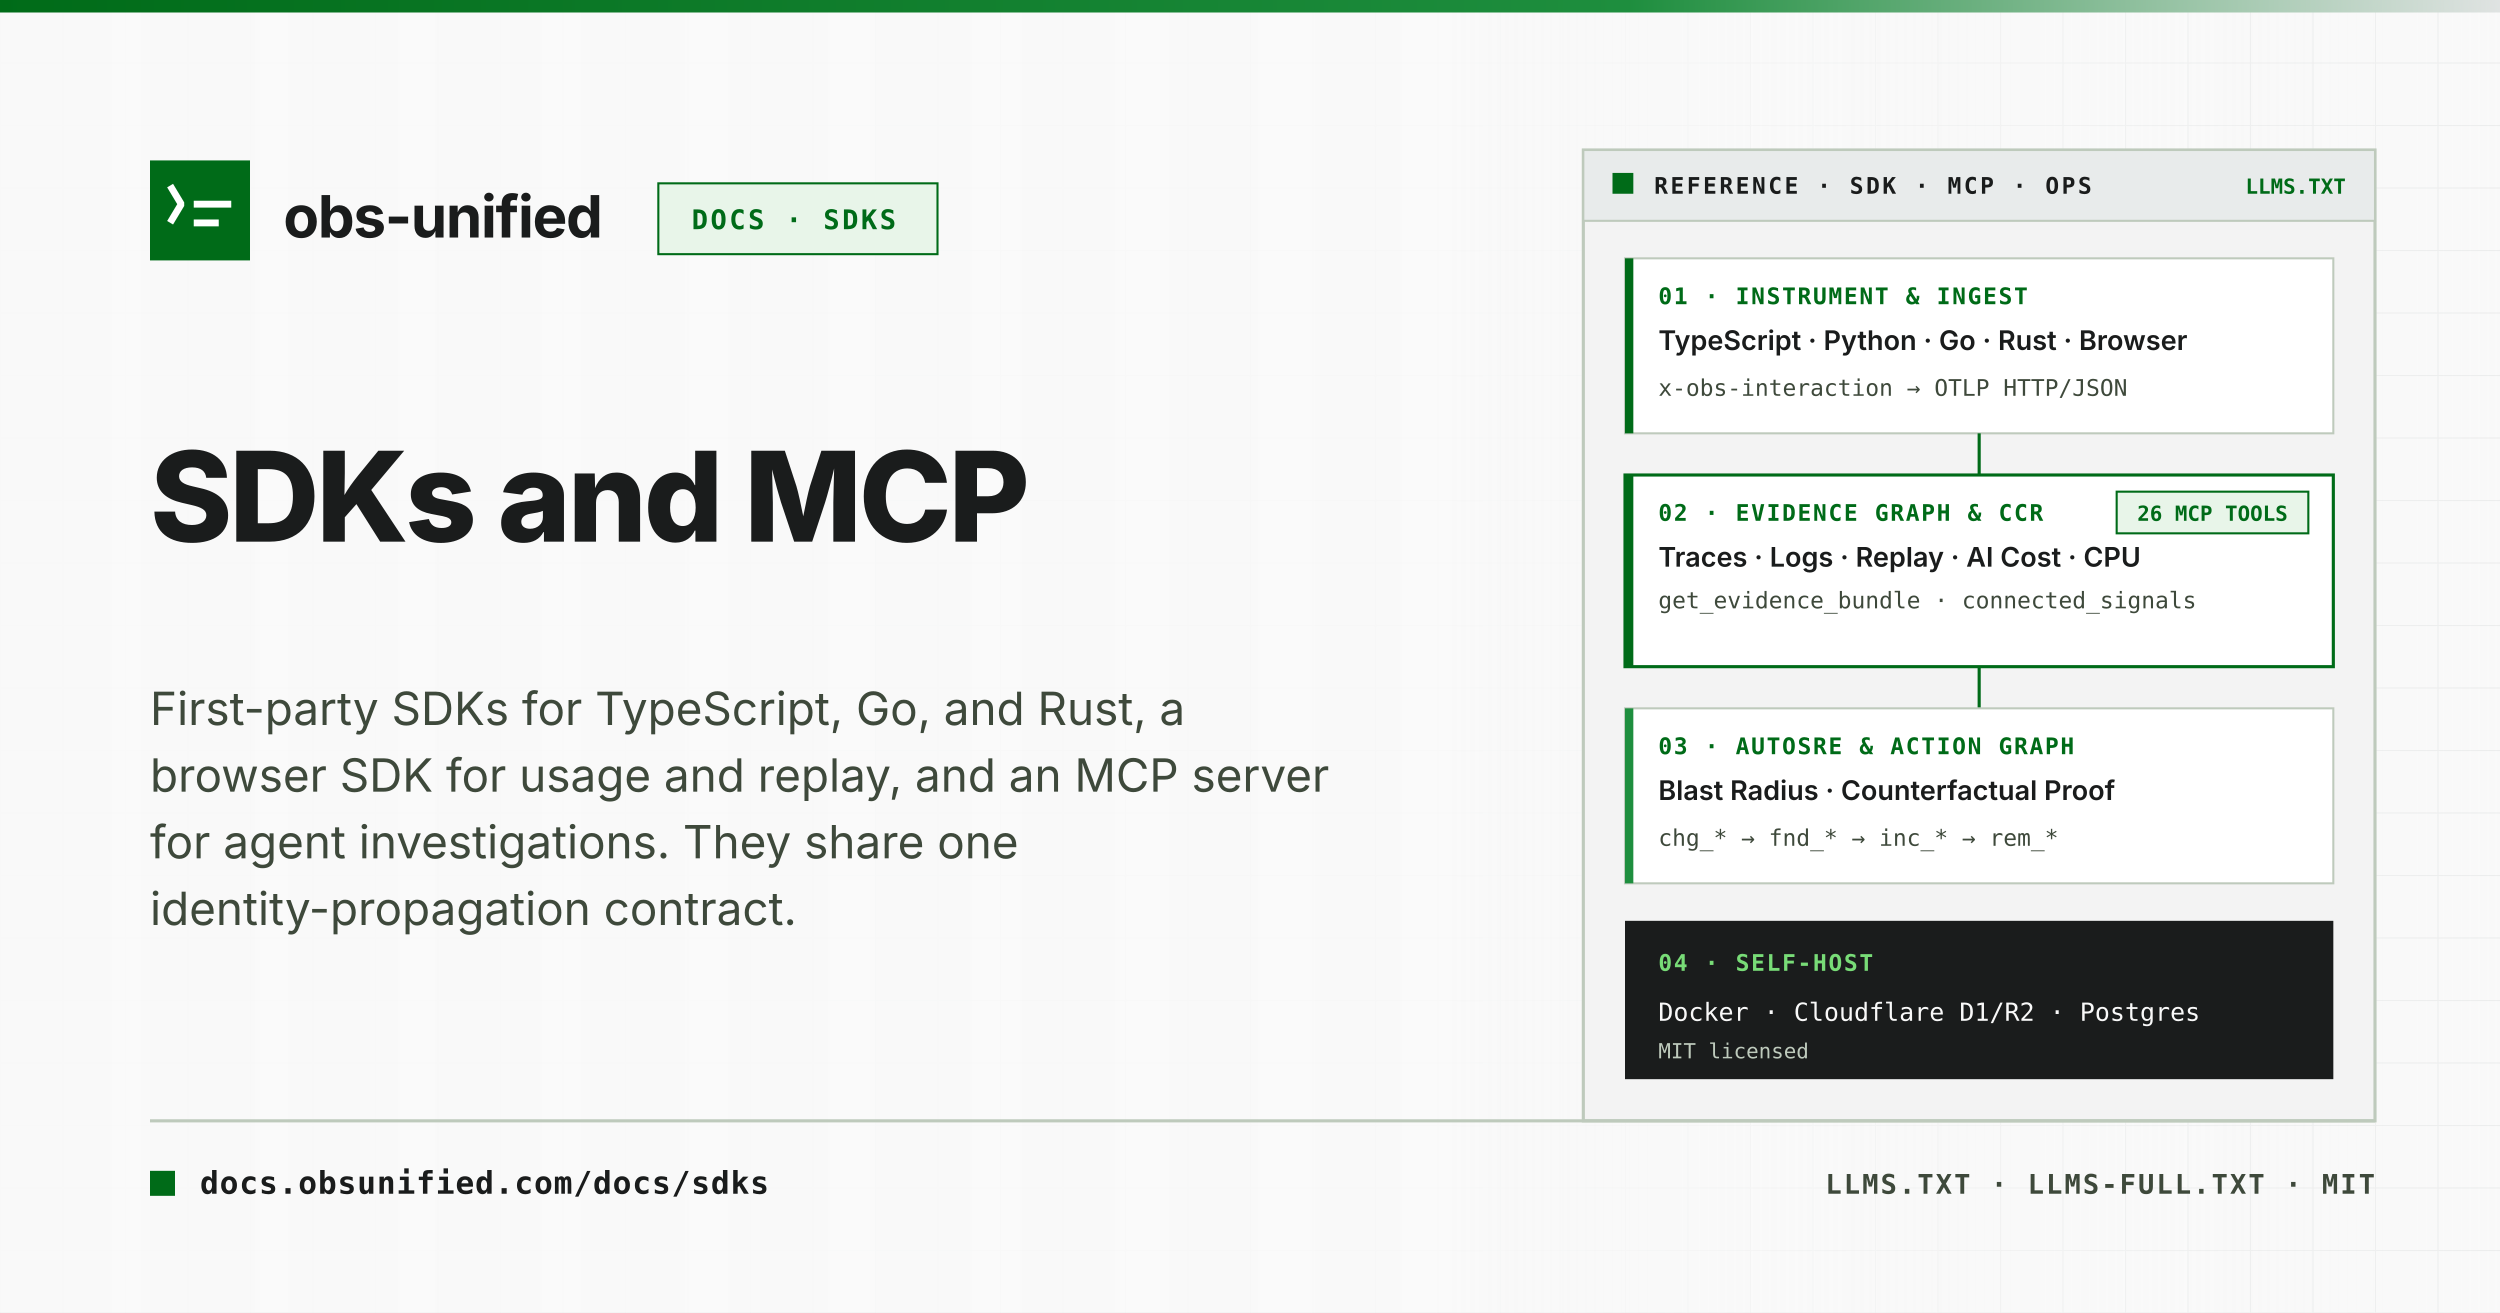
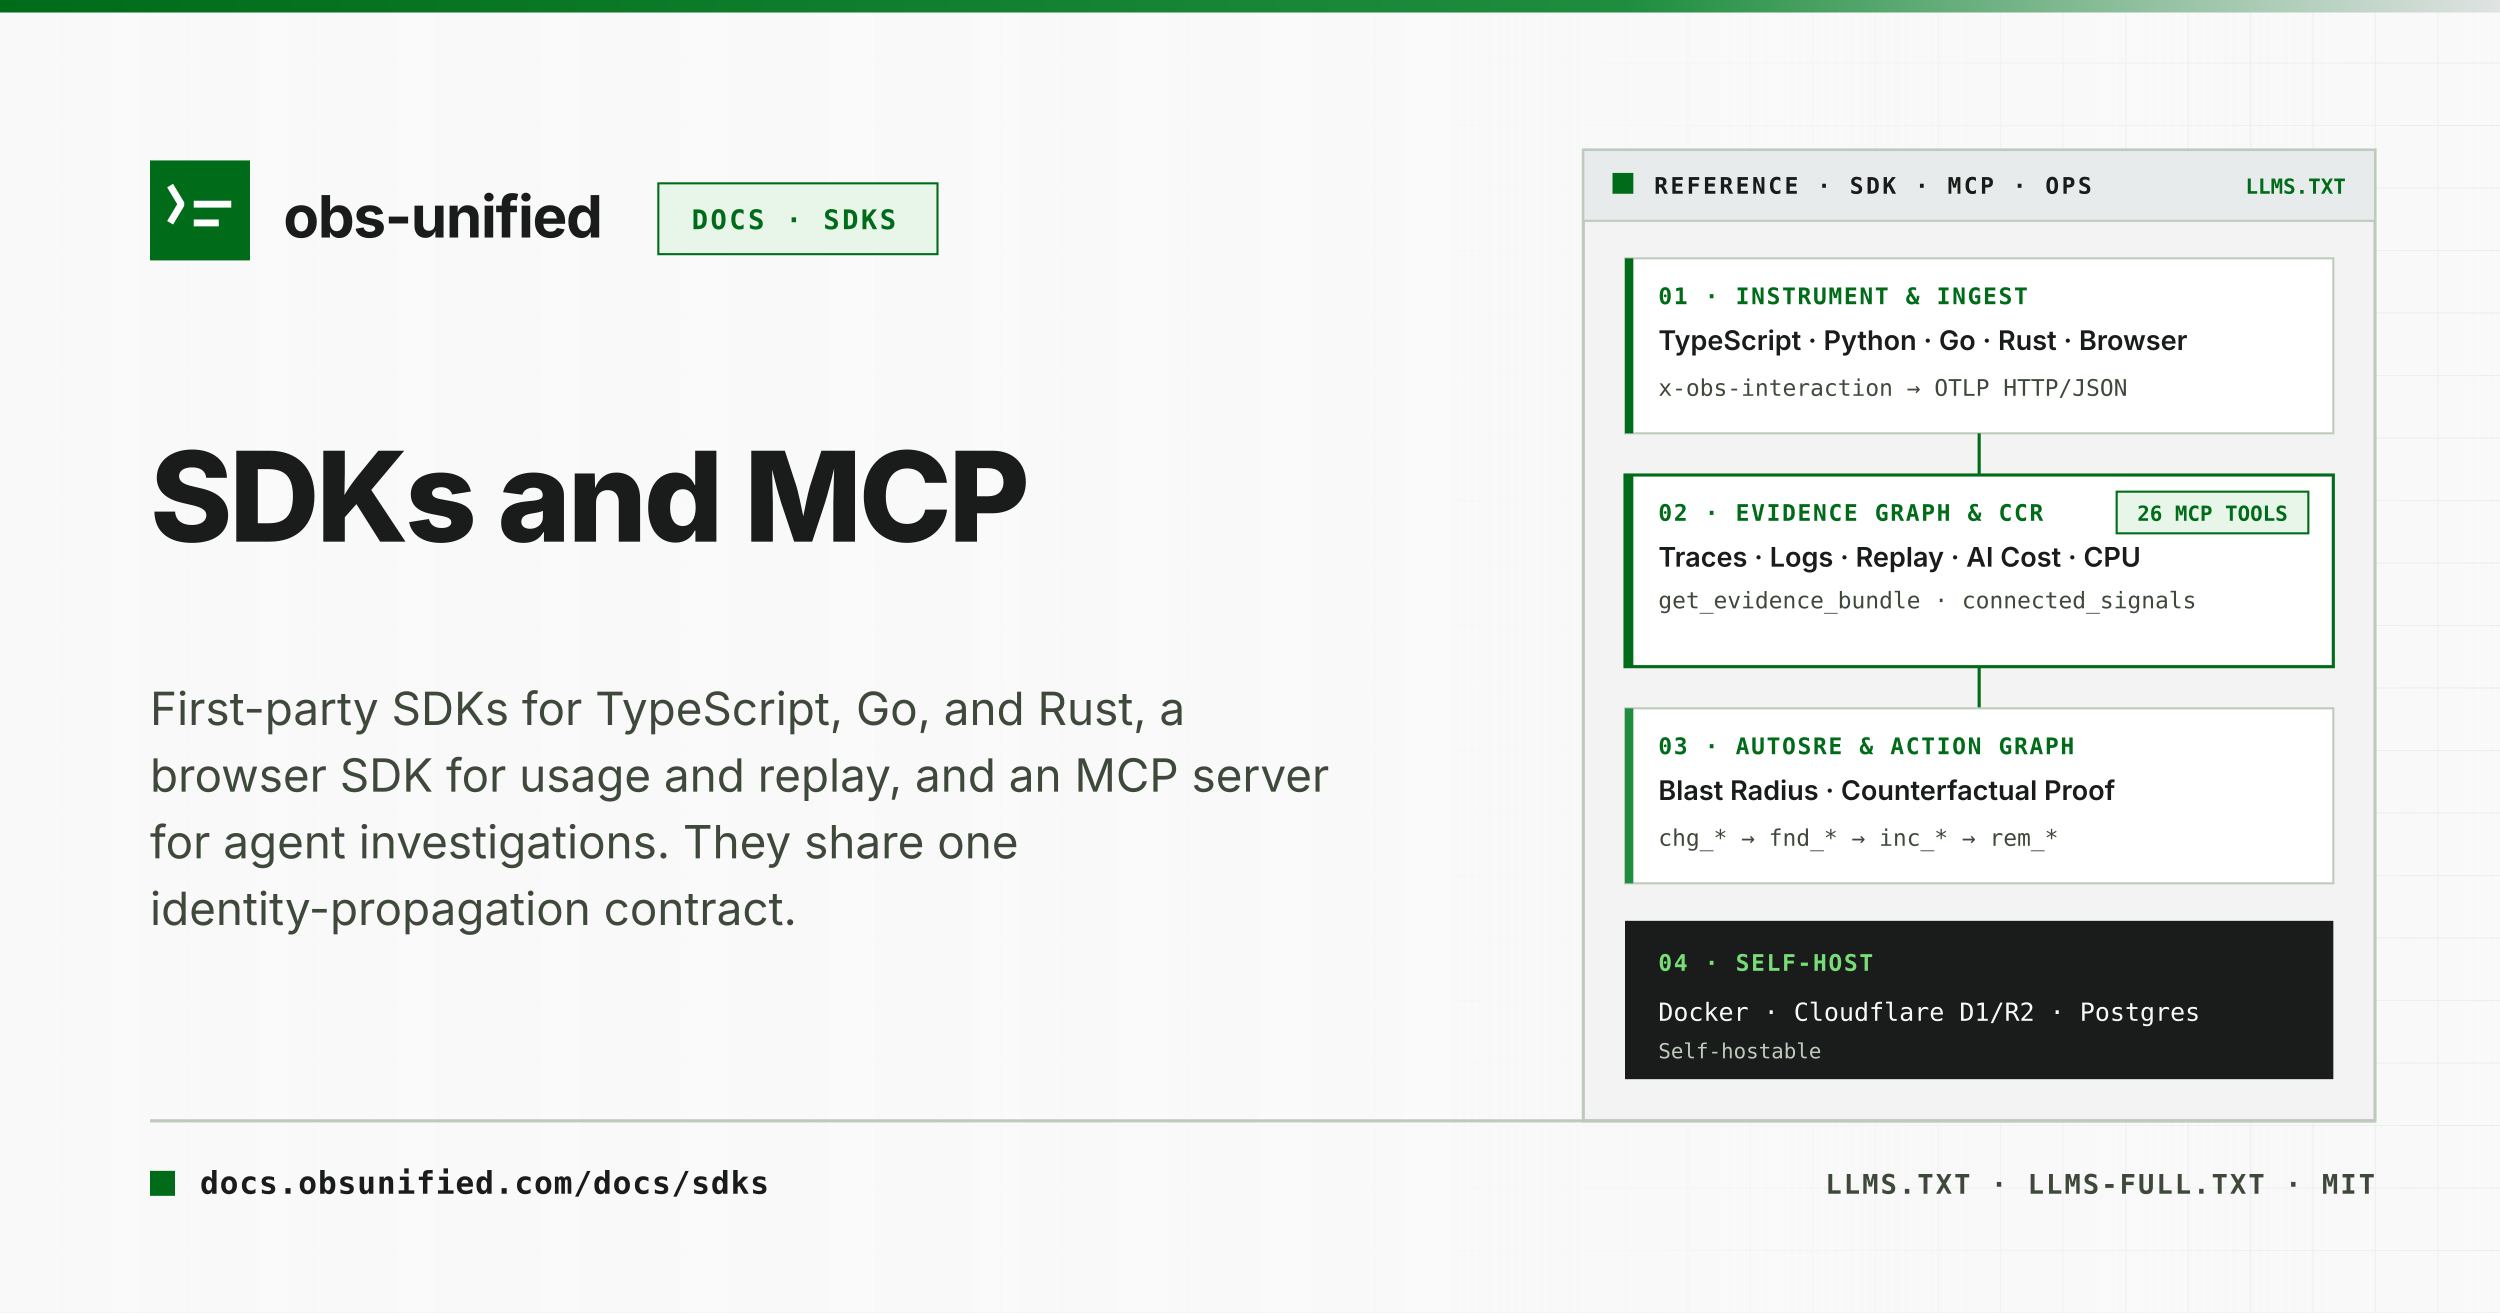
<svg xmlns="http://www.w3.org/2000/svg" viewBox="0 0 1200 630" width="1200" height="630" role="img" aria-label="SDKs and MCP — obs-unified documentation">
  <defs>
    <pattern id="grid" width="30" height="30" patternUnits="userSpaceOnUse">
      <path d="M 30 0 L 0 0 0 30" fill="none" stroke="#E2E4E4" stroke-width="1" />
    </pattern>
    <linearGradient id="surfaceFade" x1="0" y1="0" x2="1" y2="0">
      <stop offset="0%" stop-color="#F9F9F9" stop-opacity="0.97" />
      <stop offset="58%" stop-color="#F9F9F9" stop-opacity="0.93" />
      <stop offset="100%" stop-color="#F9F9F9" stop-opacity="0.45" />
    </linearGradient>
    <linearGradient id="accentBar" x1="0" y1="0" x2="1" y2="0">
      <stop offset="0%" stop-color="#006B18" />
      <stop offset="65%" stop-color="#1E8E3E" />
      <stop offset="100%" stop-color="#E2E4E4" />
    </linearGradient>
  </defs>
  <rect width="1200" height="630" fill="#F9F9F9" />
  <rect width="1200" height="630" fill="url(#grid)" />
  <rect width="1200" height="630" fill="url(#surfaceFade)" />
  <rect x="0" y="0" width="1200" height="6" fill="url(#accentBar)" />
  <g transform="translate(760, 72)">
    <rect x="0" y="0" width="380" height="466" fill="#F3F3F3" stroke="#BECABC" stroke-width="1.5" />
    <rect x="0" y="0" width="380" height="34" fill="#E8EBEB" stroke="#BECABC" stroke-width="1" />
    <rect x="14" y="11" width="10" height="10" fill="#006B18" />
    <text x="34" y="21" font-family="'JetBrains Mono', 'SFMono-Regular', Menlo, monospace" font-size="11" font-weight="700" fill="#1A1C1C" letter-spacing="1.2">REFERENCE · SDK · MCP · OPS</text>
    <text x="366" y="21" text-anchor="end" font-family="'JetBrains Mono', 'SFMono-Regular', Menlo, monospace" font-size="10" font-weight="600" fill="#006B18">LLMS.TXT</text>
    <rect x="20" y="52" width="340" height="84" fill="#FFFFFF" stroke="#BECABC" stroke-width="1" />
    <rect x="20" y="52" width="4" height="84" fill="#006B18" />
    <text x="36" y="74" font-family="'JetBrains Mono', 'SFMono-Regular', Menlo, monospace" font-size="11" font-weight="700" fill="#006B18" letter-spacing="0.8">01 · INSTRUMENT &amp; INGEST</text>
    <text x="36" y="96" font-family="'Inter', -apple-system, sans-serif" font-size="13" font-weight="600" fill="#1A1C1C">TypeScript · Python · Go · Rust · Browser</text>
    <text x="36" y="118" font-family="'JetBrains Mono', 'SFMono-Regular', Menlo, monospace" font-size="11" font-weight="500" fill="#3E493B">x-obs-interaction → OTLP HTTP/JSON</text>
    <line x1="190" y1="136" x2="190" y2="156" stroke="#006B18" stroke-width="1.5" />
    <rect x="20" y="156" width="340" height="92" fill="#FFFFFF" stroke="#006B18" stroke-width="1.5" />
    <rect x="20" y="156" width="4" height="92" fill="#006B18" />
    <text x="36" y="178" font-family="'JetBrains Mono', 'SFMono-Regular', Menlo, monospace" font-size="11" font-weight="700" fill="#006B18" letter-spacing="0.8">02 · EVIDENCE GRAPH &amp; CCR</text>
    <text x="36" y="200" font-family="'Inter', -apple-system, sans-serif" font-size="13" font-weight="600" fill="#1A1C1C">Traces · Logs · Replay · AI Cost · CPU</text>
    <text x="36" y="220" font-family="'JetBrains Mono', 'SFMono-Regular', Menlo, monospace" font-size="11" font-weight="500" fill="#3E493B">get_evidence_bundle · connected_signals</text>
    <rect x="256" y="164" width="92" height="20" fill="#E8F5E9" stroke="#006B18" stroke-width="1" />
    <text x="302" y="178" text-anchor="middle" font-family="'JetBrains Mono', 'SFMono-Regular', Menlo, monospace" font-size="10" font-weight="700" fill="#006B18">26 MCP TOOLS</text>
    <line x1="190" y1="248" x2="190" y2="268" stroke="#006B18" stroke-width="1.5" />
    <rect x="20" y="268" width="340" height="84" fill="#FFFFFF" stroke="#BECABC" stroke-width="1" />
    <rect x="20" y="268" width="4" height="84" fill="#1E8E3E" />
    <text x="36" y="290" font-family="'JetBrains Mono', 'SFMono-Regular', Menlo, monospace" font-size="11" font-weight="700" fill="#006B18" letter-spacing="0.8">03 · AUTOSRE &amp; ACTION GRAPH</text>
    <text x="36" y="312" font-family="'Inter', -apple-system, sans-serif" font-size="13" font-weight="600" fill="#1A1C1C">Blast Radius · Counterfactual Proof</text>
    <text x="36" y="334" font-family="'JetBrains Mono', 'SFMono-Regular', Menlo, monospace" font-size="11" font-weight="500" fill="#3E493B">chg_* → fnd_* → inc_* → rem_*</text>
    <rect x="20" y="370" width="340" height="76" fill="#1A1C1C" />
    <text x="36" y="394" font-family="'JetBrains Mono', 'SFMono-Regular', Menlo, monospace" font-size="11" font-weight="700" fill="#78DC77" letter-spacing="0.8">04 · SELF-HOST</text>
    <text x="36" y="418" font-family="'JetBrains Mono', 'SFMono-Regular', Menlo, monospace" font-size="12" font-weight="500" fill="#F9F9F9">Docker · Cloudflare D1/R2 · Postgres</text>
-     <text x="36" y="436" font-family="'JetBrains Mono', 'SFMono-Regular', Menlo, monospace" font-size="10" font-weight="500" fill="#BECABC">MIT licensed</text>
+     <text x="36" y="436" font-family="'JetBrains Mono', 'SFMono-Regular', Menlo, monospace" font-size="10" font-weight="500" fill="#BECABC">Self-hostable</text>
  </g>
  <g transform="translate(72, 72)">
    <g transform="translate(0, 5) scale(1.5)">
      <rect width="32" height="32" fill="#006B18" />
      <path d="M7 9 L10 14 L7 19" fill="none" stroke="#FFFFFF" stroke-width="2.2" stroke-linejoin="bevel" stroke-linecap="square" />
      <rect x="14" y="12.9" width="12" height="2.2" fill="#FFFFFF" />
      <rect x="14" y="18.9" width="8" height="2.2" fill="#FFFFFF" />
    </g>
    <text x="64" y="42" font-family="'Inter', -apple-system, BlinkMacSystemFont, 'Segoe UI', sans-serif" font-size="28" font-weight="700" fill="#1A1C1C" letter-spacing="-0.6">obs-unified</text>
    <rect x="244" y="16" width="134" height="34" fill="#E8F5E9" stroke="#006B18" stroke-width="1" />
    <text x="260" y="38" font-family="'JetBrains Mono', 'SFMono-Regular', Menlo, monospace" font-size="13" font-weight="700" fill="#006B18" letter-spacing="1.2">DOCS · SDKS</text>
  </g>
  <text x="72" y="260" font-family="'Inter', -apple-system, BlinkMacSystemFont, 'Segoe UI', sans-serif" font-size="60" font-weight="800" fill="#1A1C1C" letter-spacing="-1.6">SDKs and MCP</text>
  <text x="72" y="348" font-family="'Inter', -apple-system, BlinkMacSystemFont, 'Segoe UI', sans-serif" font-size="22" font-weight="400" fill="#3E493B">First-party SDKs for TypeScript, Go, and Rust, a</text>
  <text x="72" y="380" font-family="'Inter', -apple-system, BlinkMacSystemFont, 'Segoe UI', sans-serif" font-size="22" font-weight="400" fill="#3E493B">browser SDK for usage and replay, and an MCP server</text>
  <text x="72" y="412" font-family="'Inter', -apple-system, BlinkMacSystemFont, 'Segoe UI', sans-serif" font-size="22" font-weight="400" fill="#3E493B">for agent investigations. They share one</text>
  <text x="72" y="444" font-family="'Inter', -apple-system, BlinkMacSystemFont, 'Segoe UI', sans-serif" font-size="22" font-weight="400" fill="#3E493B">identity-propagation contract.</text>
  <line x1="72" y1="538" x2="1140" y2="538" stroke="#BECABC" stroke-width="1.5" />
  <rect x="72" y="562" width="12" height="12" fill="#006B18" />
  <text x="96" y="573" font-family="'JetBrains Mono', 'SFMono-Regular', Menlo, monospace" font-size="15" font-weight="700" fill="#1A1C1C" letter-spacing="0.4">docs.obsunified.com/docs/sdks</text>
  <text x="1140" y="573" text-anchor="end" font-family="'JetBrains Mono', 'SFMono-Regular', Menlo, monospace" font-size="13" font-weight="600" fill="#3E493B" letter-spacing="1">LLMS.TXT · LLMS-FULL.TXT · MIT</text>
</svg>
